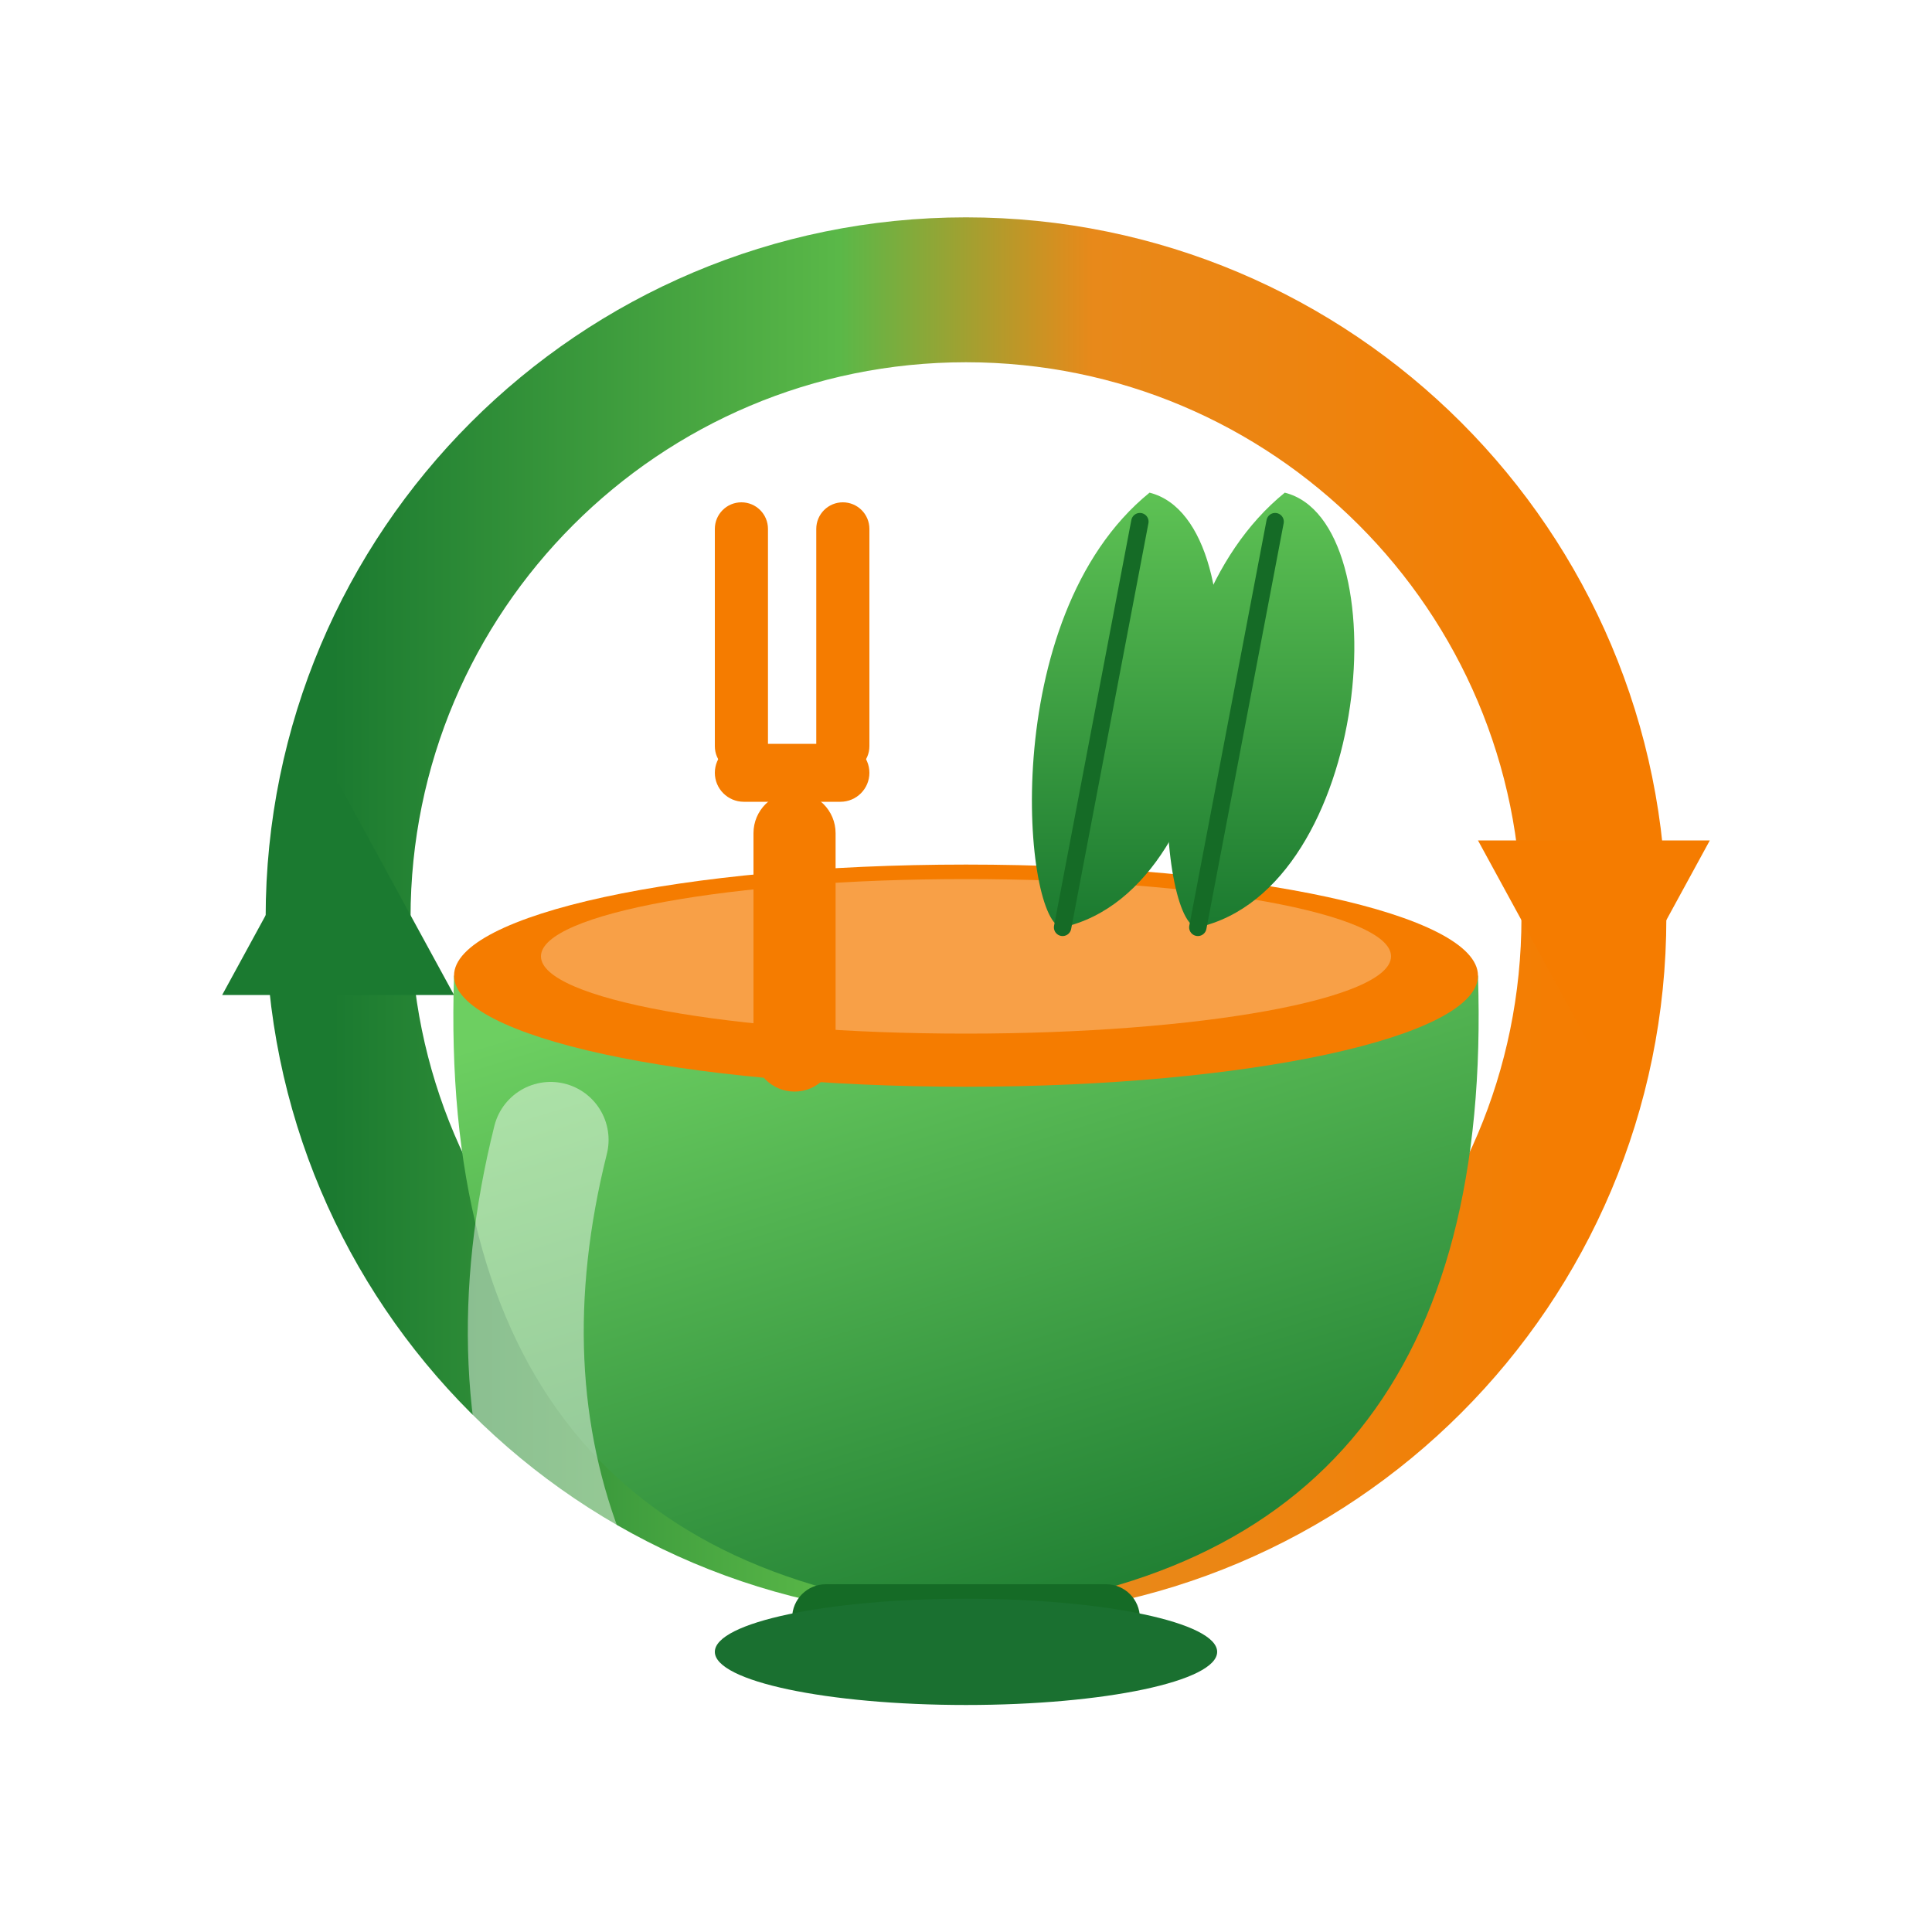
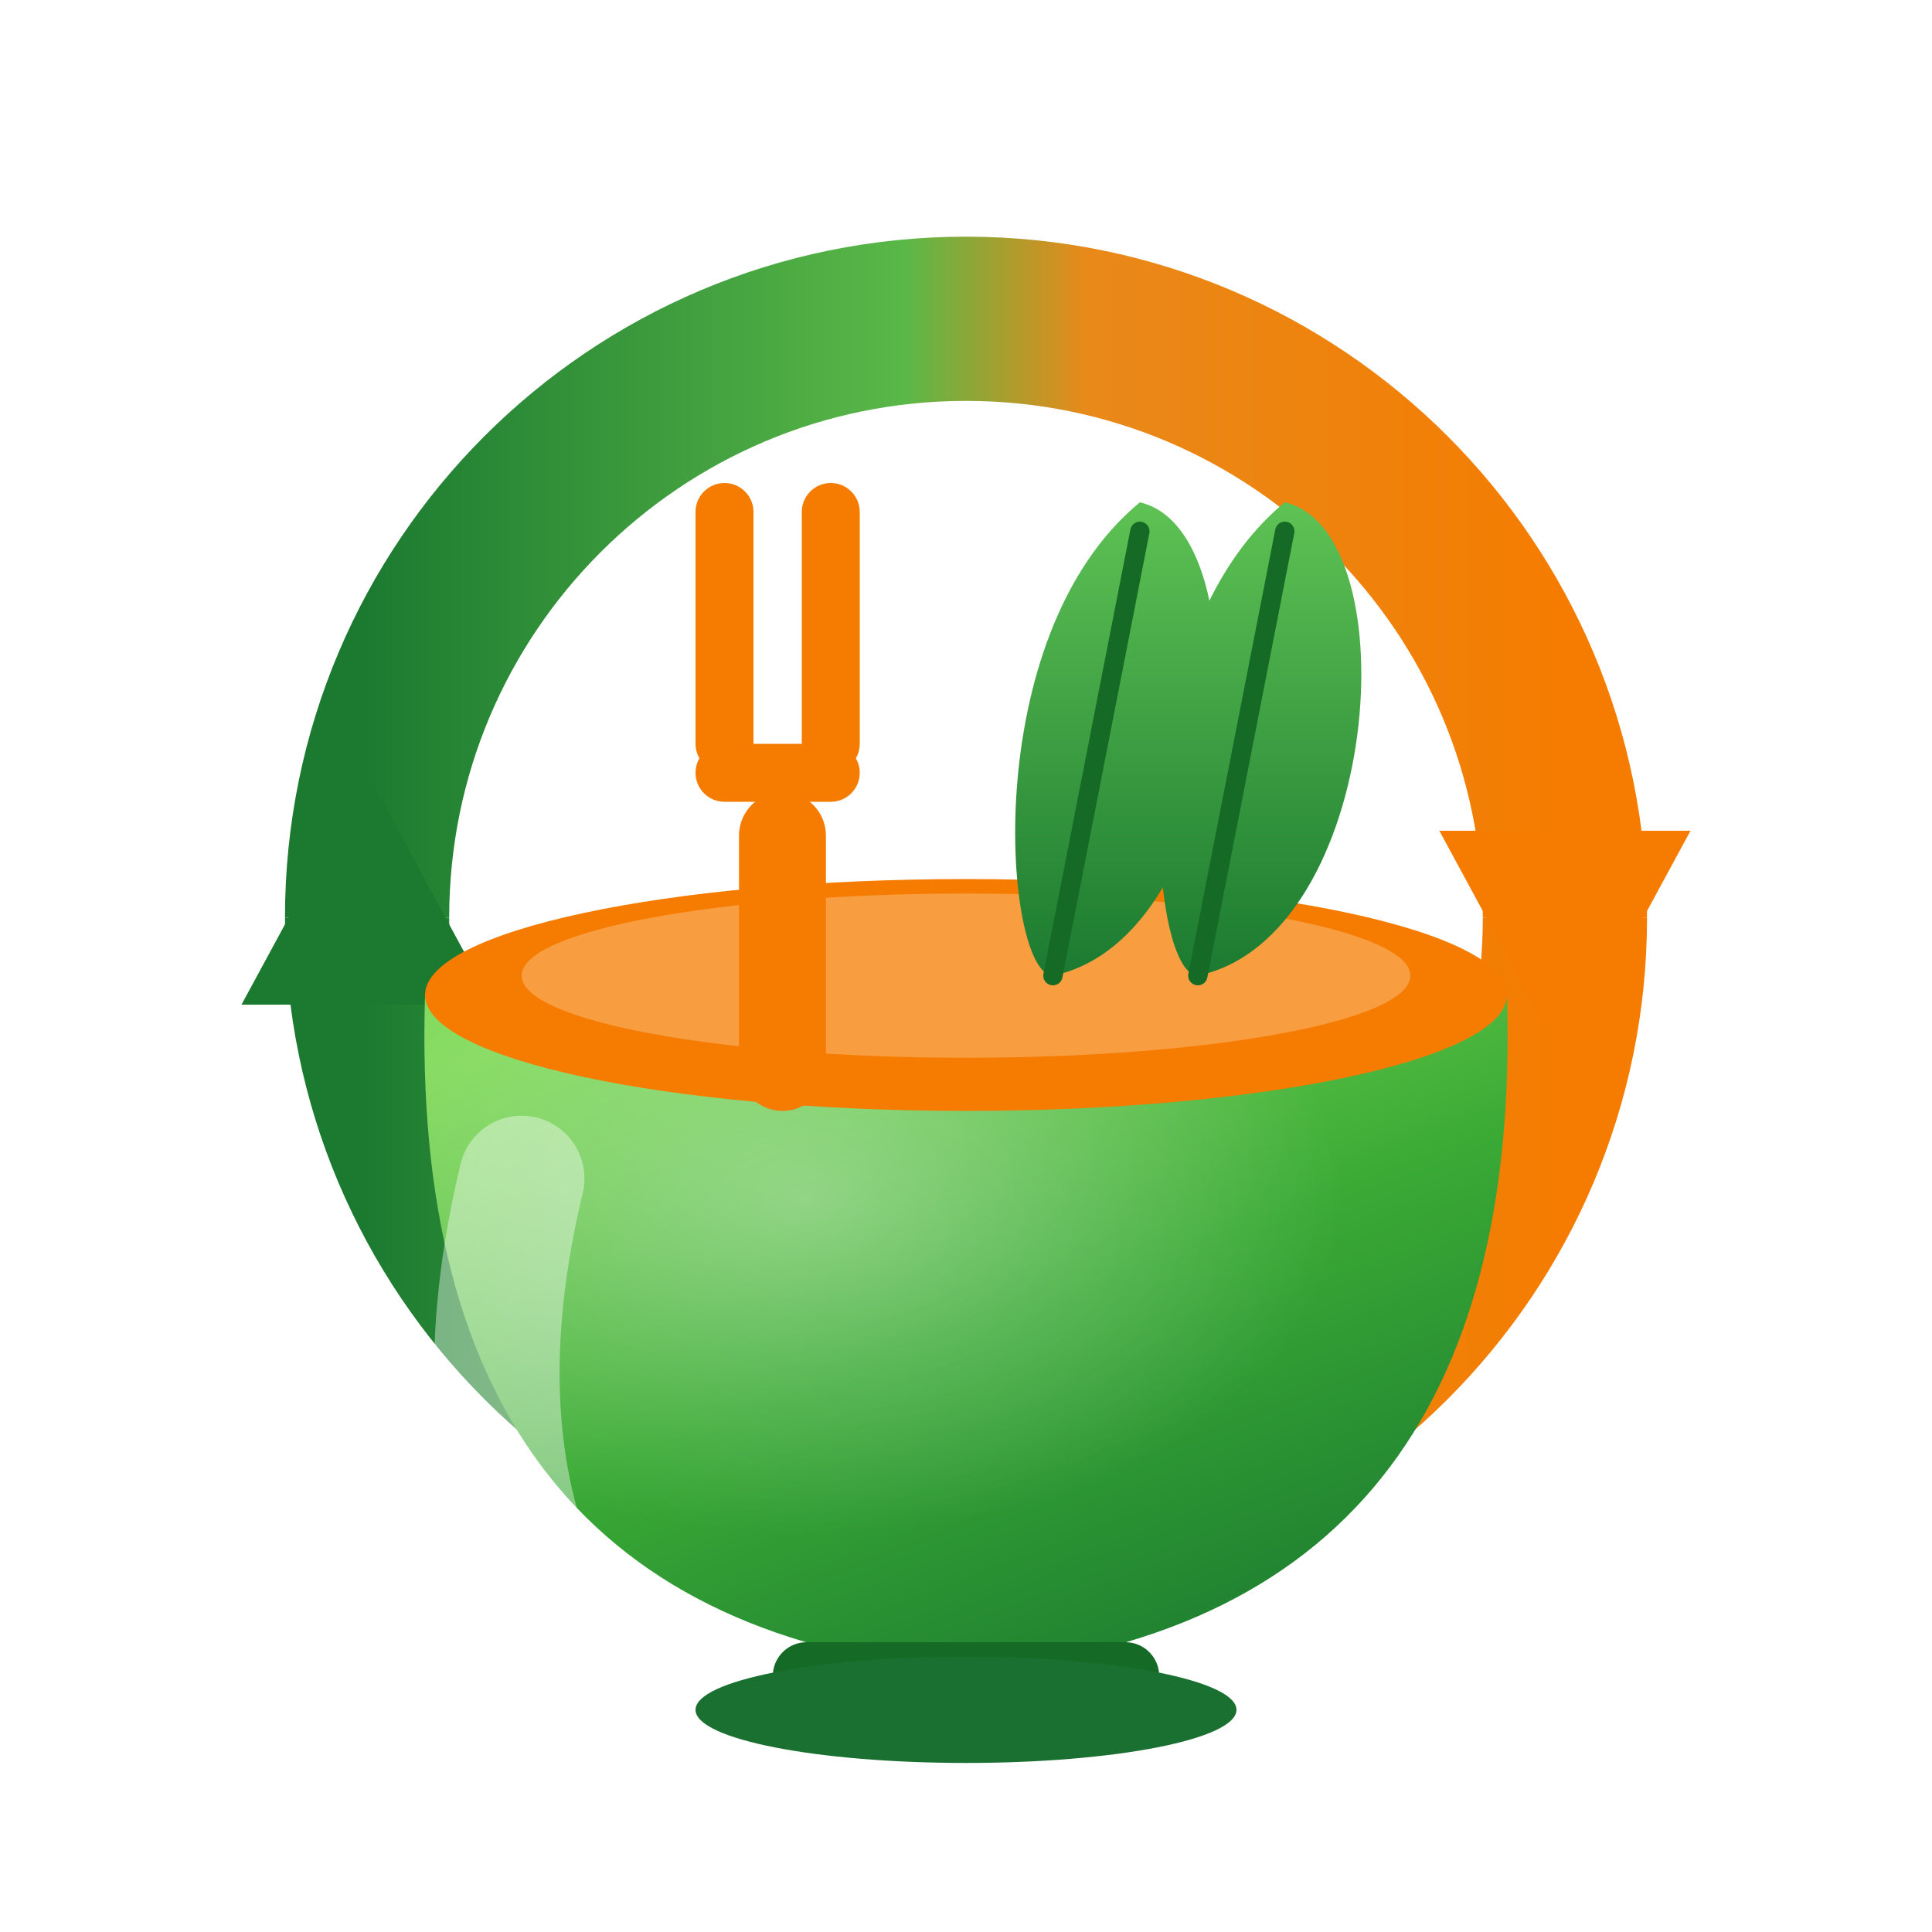
<svg xmlns="http://www.w3.org/2000/svg" viewBox="0 0 200 200">
  <defs>
    <linearGradient id="arcGrad" x1="0%" y1="50%" x2="100%" y2="50%">
      <stop offset="0%" stop-color="#1b7a30" />
-       <stop offset="40%" stop-color="#5ab848" />
+       <stop offset="45%" stop-color="#5ab848" />
      <stop offset="60%" stop-color="#e8891a" />
      <stop offset="100%" stop-color="#f57c00" />
    </linearGradient>
-     <linearGradient id="bowlGrad" x1="25%" y1="0%" x2="75%" y2="100%">
-       <stop offset="0%" stop-color="#6dcf61" />
+     <linearGradient id="bowlGrad" x1="20%" y1="0%" x2="80%" y2="100%">
+       <stop offset="0%" stop-color="#7ed957" />
+       <stop offset="50%" stop-color="#3aaa35" />
      <stop offset="100%" stop-color="#1b7a30" />
    </linearGradient>
    <linearGradient id="leafGrad" x1="50%" y1="100%" x2="50%" y2="0%">
      <stop offset="0%" stop-color="#1b7a30" />
      <stop offset="100%" stop-color="#5ec254" />
    </linearGradient>
+     <radialGradient id="bowlShine" cx="35%" cy="30%" r="50%">
+       <stop offset="0%" stop-color="rgba(255,255,255,0.35)" />
+       <stop offset="100%" stop-color="rgba(255,255,255,0)" />
+     </radialGradient>
  </defs>
-   <path d="M 165,95 A 65,65 0 0,1 35,95" fill="none" stroke="url(#arcGrad)" stroke-width="15" stroke-linecap="butt" />
-   <path d="M 35,95 A 65,65 0 0,1 165,95" fill="none" stroke="url(#arcGrad)" stroke-width="15" stroke-linecap="butt" />
-   <polygon points="0,-14 12,8 -12,8" transform="translate(35,95) rotate(0)" fill="#1b7a30" />
-   <polygon points="0,-14 12,8 -12,8" transform="translate(165,95) rotate(180)" fill="#f57c00" />
-   <path d="M 47,101 Q 45,162 100,167 Q 155,162 153,101 Z" fill="url(#bowlGrad)" />
-   <path d="M 57,118 Q 51,142 59,162" fill="none" stroke="rgba(255,255,255,0.45)" stroke-width="12" stroke-linecap="round" />
-   <ellipse cx="100" cy="101" rx="53" ry="11.5" fill="#f57c00" />
-   <ellipse cx="100" cy="99" rx="44" ry="8" fill="rgba(255,255,255,0.28)" />
-   <rect x="82" y="164" width="36" height="7" rx="3.5" fill="#156b26" />
-   <ellipse cx="100" cy="171" rx="26" ry="5.5" fill="#1a7030" />
-   <rect x="74" y="52" width="5.5" height="28" rx="2.75" fill="#f57c00" />
-   <rect x="84.5" y="52" width="5.5" height="28" rx="2.75" fill="#f57c00" />
-   <rect x="74" y="77" width="16" height="6" rx="3" fill="#f57c00" />
-   <rect x="78" y="82" width="8.5" height="31" rx="4.25" fill="#f57c00" />
-   <path d="M 110,96 C 106,96 103,64 119,51 C 131,54 128,92 110,96 Z" fill="url(#leafGrad)" />
-   <line x1="110" y1="96" x2="118" y2="54" stroke="#156b26" stroke-width="1.8" stroke-linecap="round" />
-   <path d="M 124,96 C 120,96 117,64 133,51 C 145,54 142,92 124,96 Z" fill="url(#leafGrad)" />
-   <line x1="124" y1="96" x2="132" y2="54" stroke="#156b26" stroke-width="1.8" stroke-linecap="round" />
+   <path d="M 162,95 A 62,62 0 0,1 38,95" fill="none" stroke="url(#arcGrad)" stroke-width="17" stroke-linecap="butt" />
+   <path d="M 38,95 A 62,62 0 0,1 162,95" fill="none" stroke="url(#arcGrad)" stroke-width="17" stroke-linecap="butt" />
+   <polygon points="0,-15 13,9 -13,9" transform="translate(38,95) rotate(0)" fill="#1b7a30" />
+   <polygon points="0,-15 13,9 -13,9" transform="translate(162,95) rotate(180)" fill="#f57c00" />
+   <path d="M 44,103 Q 42,168 100,173 Q 158,168 156,103 Z" fill="url(#bowlGrad)" />
+   <path d="M 44,103 Q 42,168 100,173 Q 158,168 156,103 Z" fill="url(#bowlShine)" />
+   <path d="M 54,122 Q 48,147 56,165" fill="none" stroke="rgba(255,255,255,0.40)" stroke-width="13" stroke-linecap="round" />
+   <ellipse cx="100" cy="103" rx="56" ry="12" fill="#f57c00" />
+   <ellipse cx="100" cy="101" rx="46" ry="8.5" fill="rgba(255,255,255,0.25)" />
+   <rect x="80" y="170" width="40" height="7" rx="3.5" fill="#156b26" />
+   <ellipse cx="100" cy="177" rx="28" ry="5.5" fill="#1a7030" />
+   <rect x="72" y="50" width="6" height="30" rx="3" fill="#f57c00" />
+   <rect x="83" y="50" width="6" height="30" rx="3" fill="#f57c00" />
+   <rect x="72" y="77" width="17" height="6" rx="3" fill="#f57c00" />
+   <rect x="76.5" y="82" width="9" height="33" rx="4.5" fill="#f57c00" />
+   <path d="M 109,101 C 104,101 101,66 118,52 C 131,55 128,97 109,101 Z" fill="url(#leafGrad)" />
+   <line x1="109" y1="101" x2="118" y2="55" stroke="#156b26" stroke-width="2" stroke-linecap="round" />
+   <path d="M 124,101 C 119,101 116,66 133,52 C 146,55 143,97 124,101 Z" fill="url(#leafGrad)" />
+   <line x1="124" y1="101" x2="133" y2="55" stroke="#156b26" stroke-width="2" stroke-linecap="round" />
</svg>
